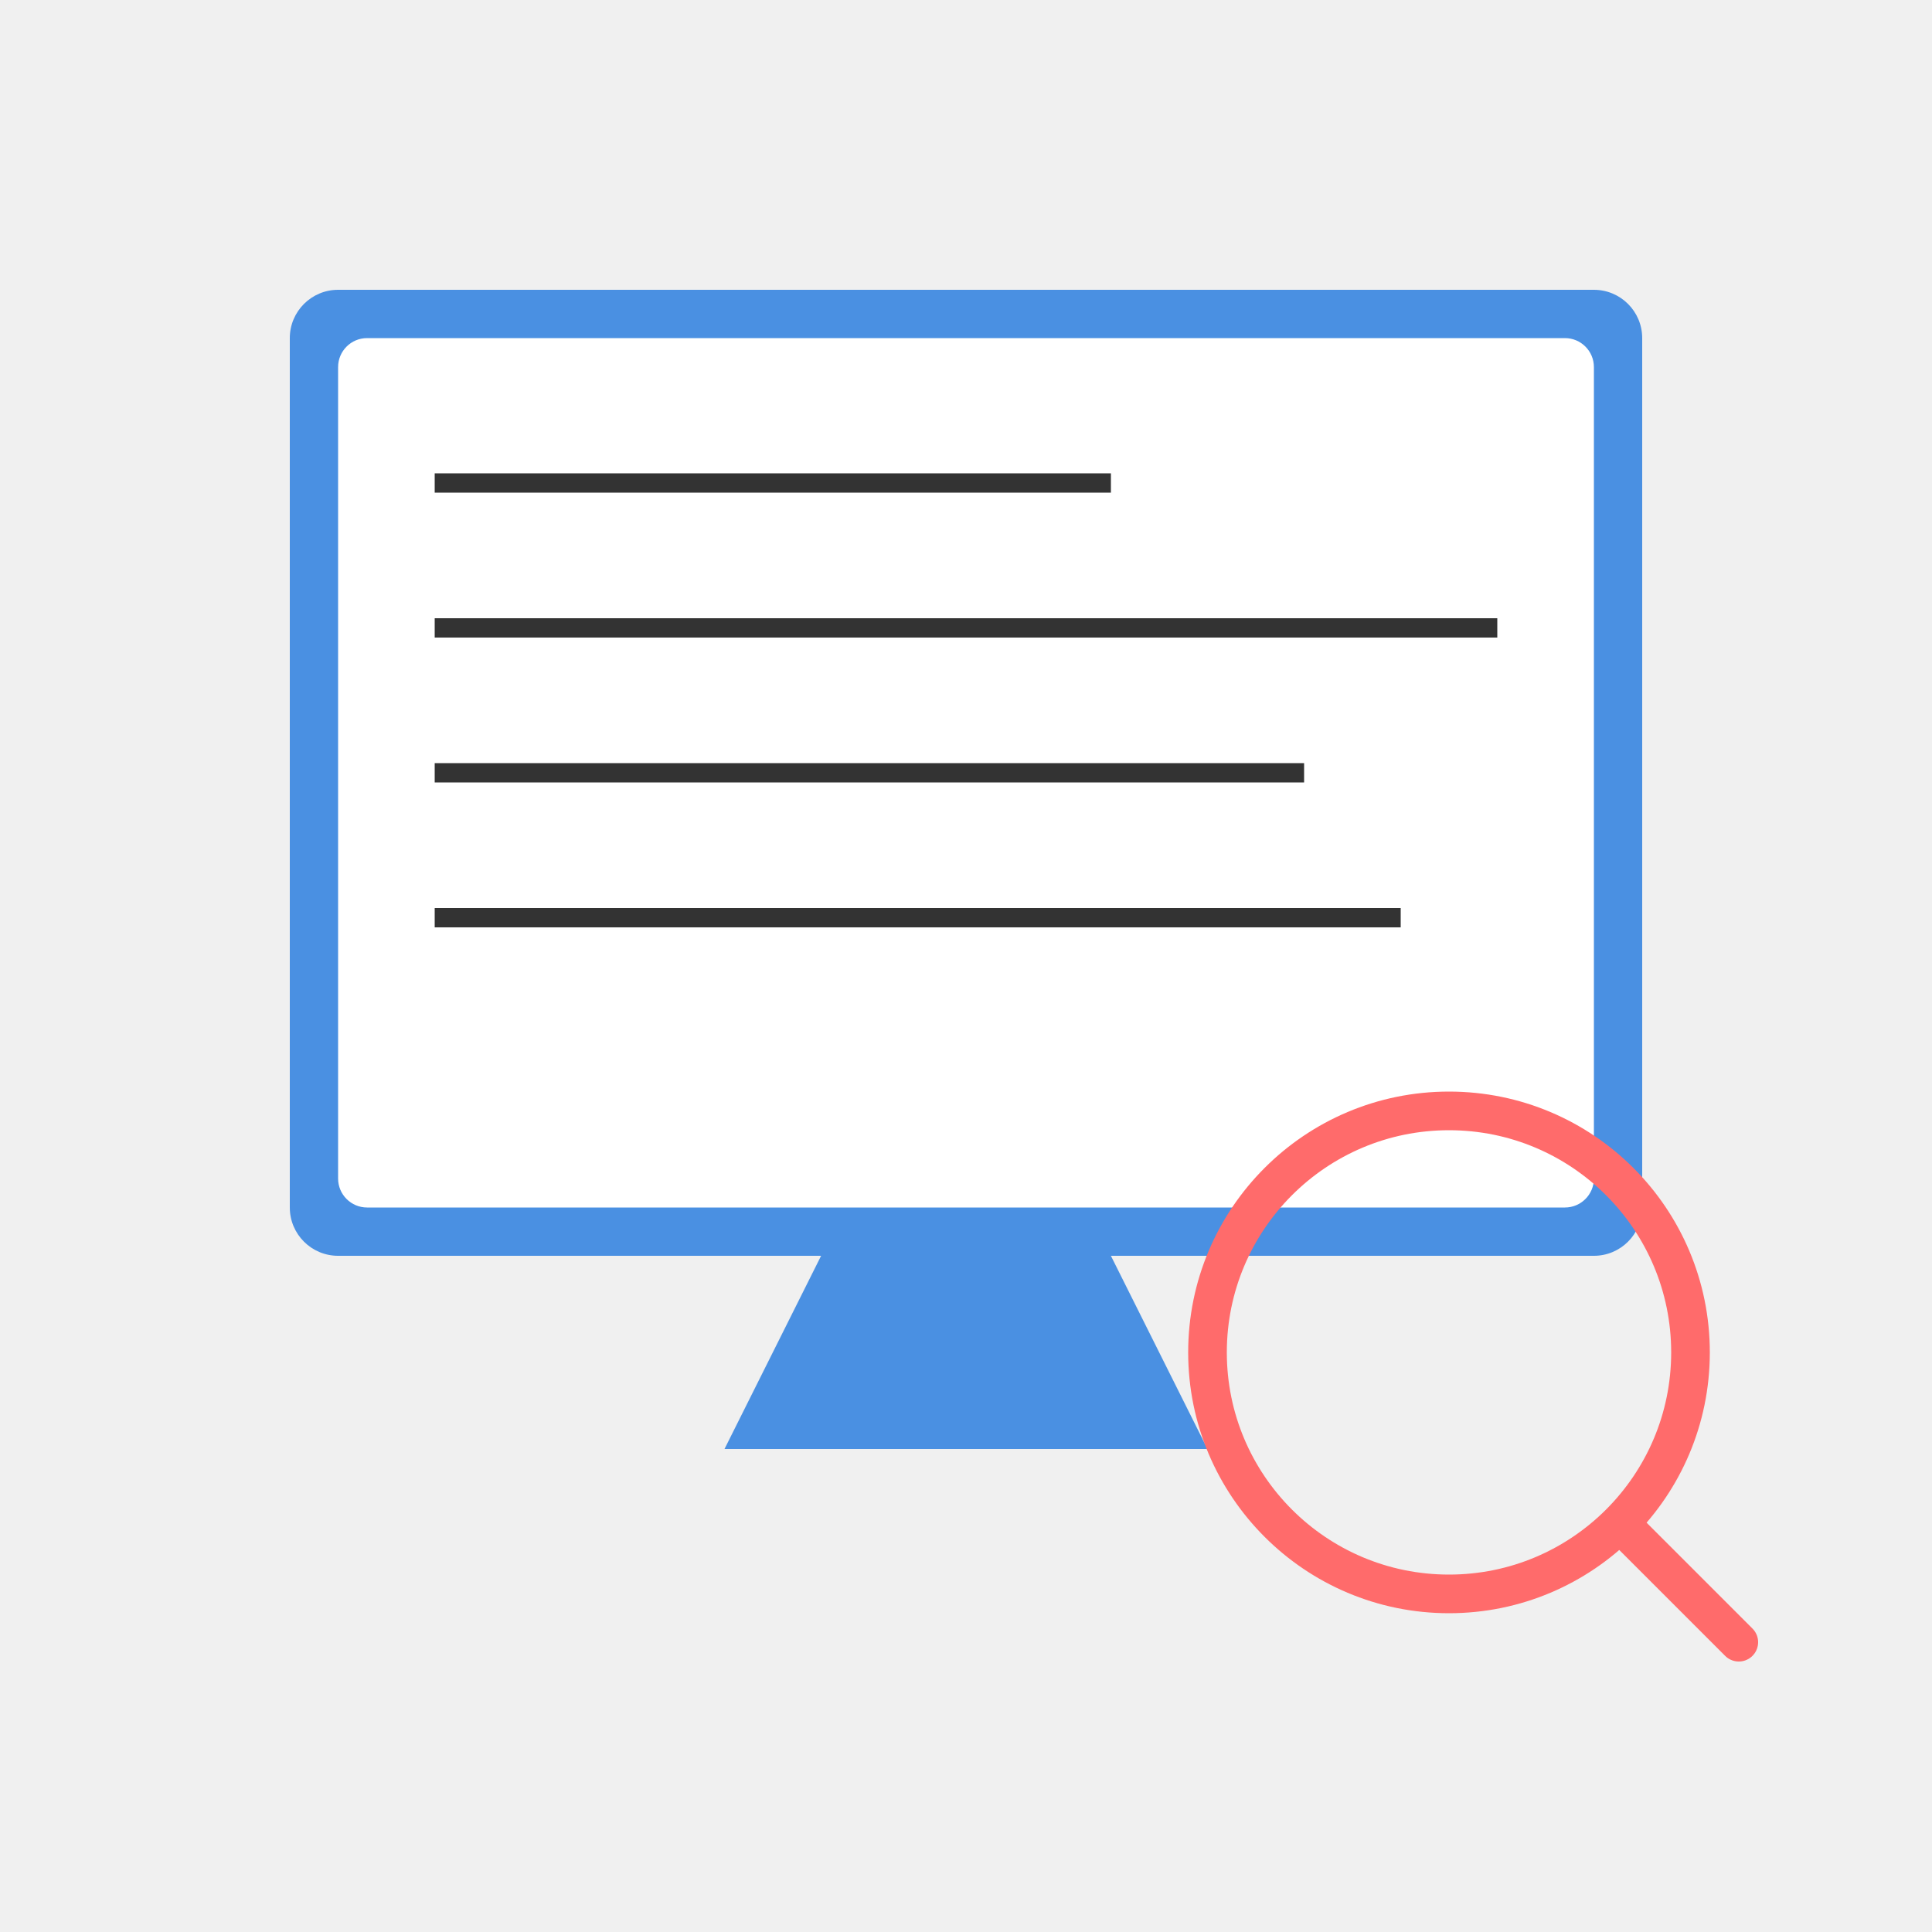
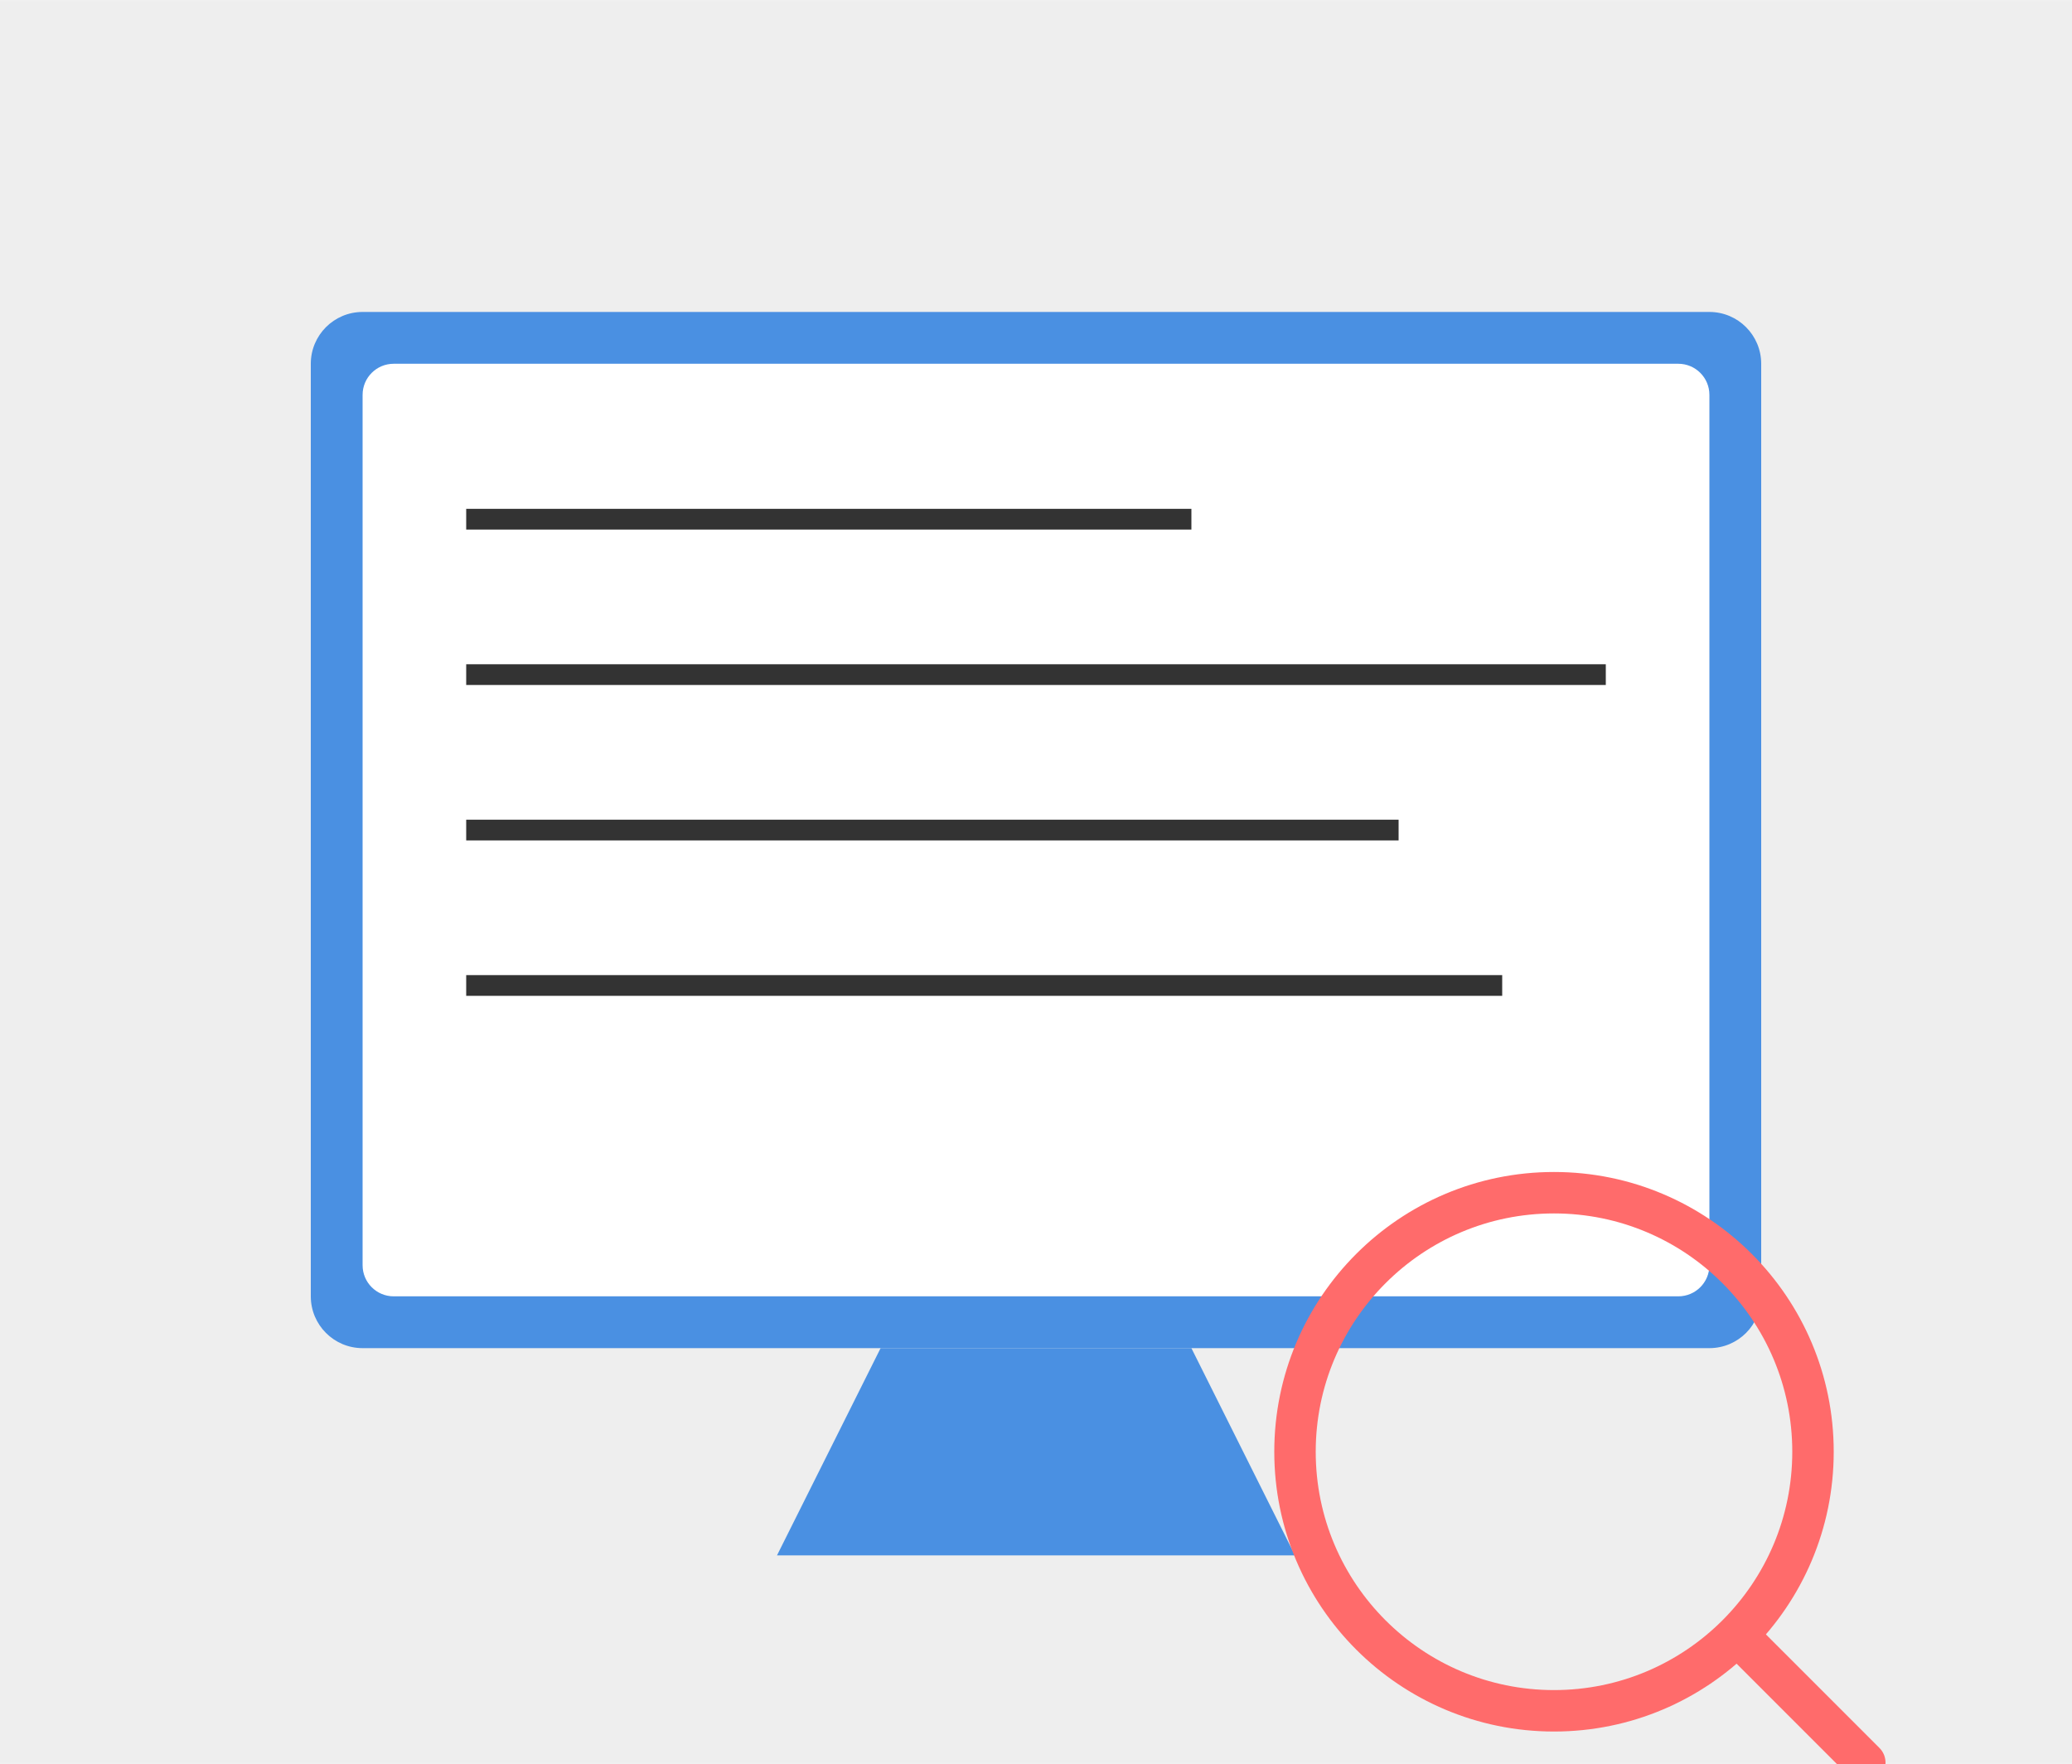
- <svg xmlns="http://www.w3.org/2000/svg" width="200" height="200" viewBox="0 0 200 200">
-   <rect width="200" height="200" fill="#f0f0f0" />
+ <svg xmlns="http://www.w3.org/2000/svg" width="141" height="120" viewBox="0 0 200 170">
+   <rect width="200" height="170" fill="#eeeeee" />
  <rect x="30" y="30" width="140" height="100" rx="5" fill="#4a90e2" />
  <rect x="35" y="35" width="130" height="90" rx="3" fill="#ffffff" />
  <path d="M45 50 h70 M45 65 h110 M45 80 h90 M45 95 h100" stroke="#333" stroke-width="2" />
  <path d="M85 130 h30 l10 20 h-50 l10 -20" fill="#4a90e2" />
  <circle cx="150" cy="140" r="25" fill="none" stroke="#ff6b6b" stroke-width="4" />
  <path d="M168 158 l12 12" stroke="#ff6b6b" stroke-width="4" stroke-linecap="round" />
</svg>
